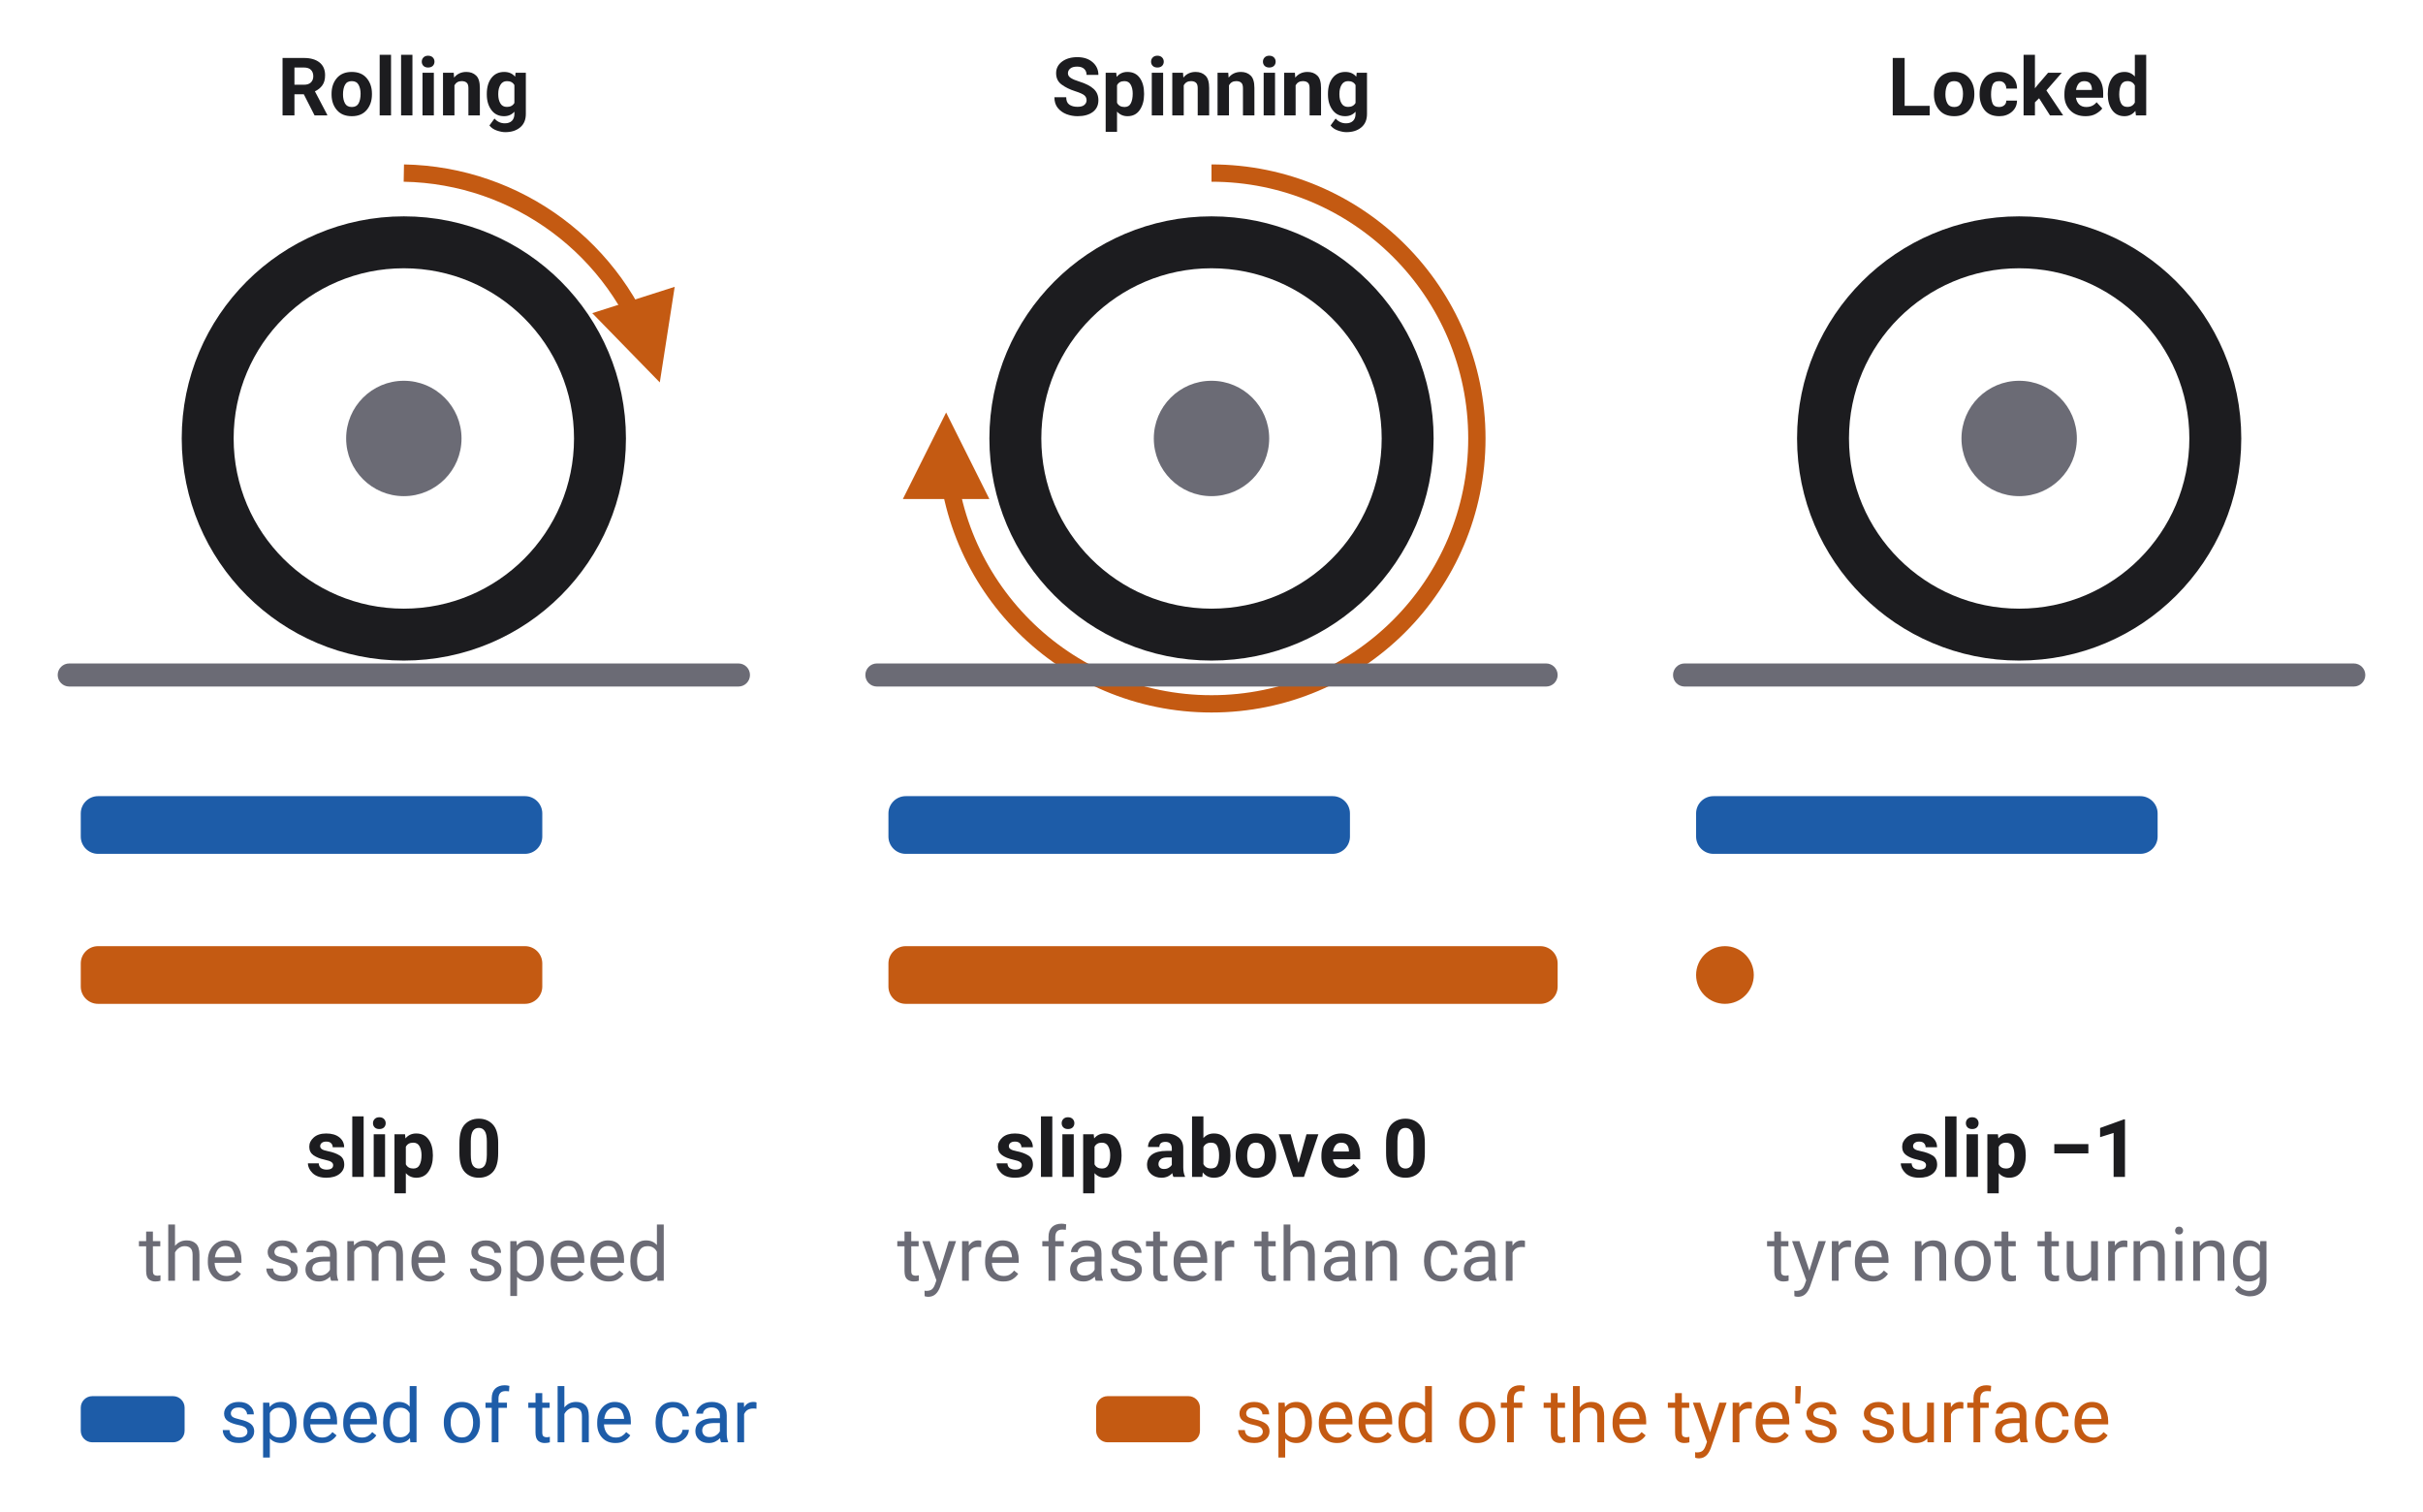
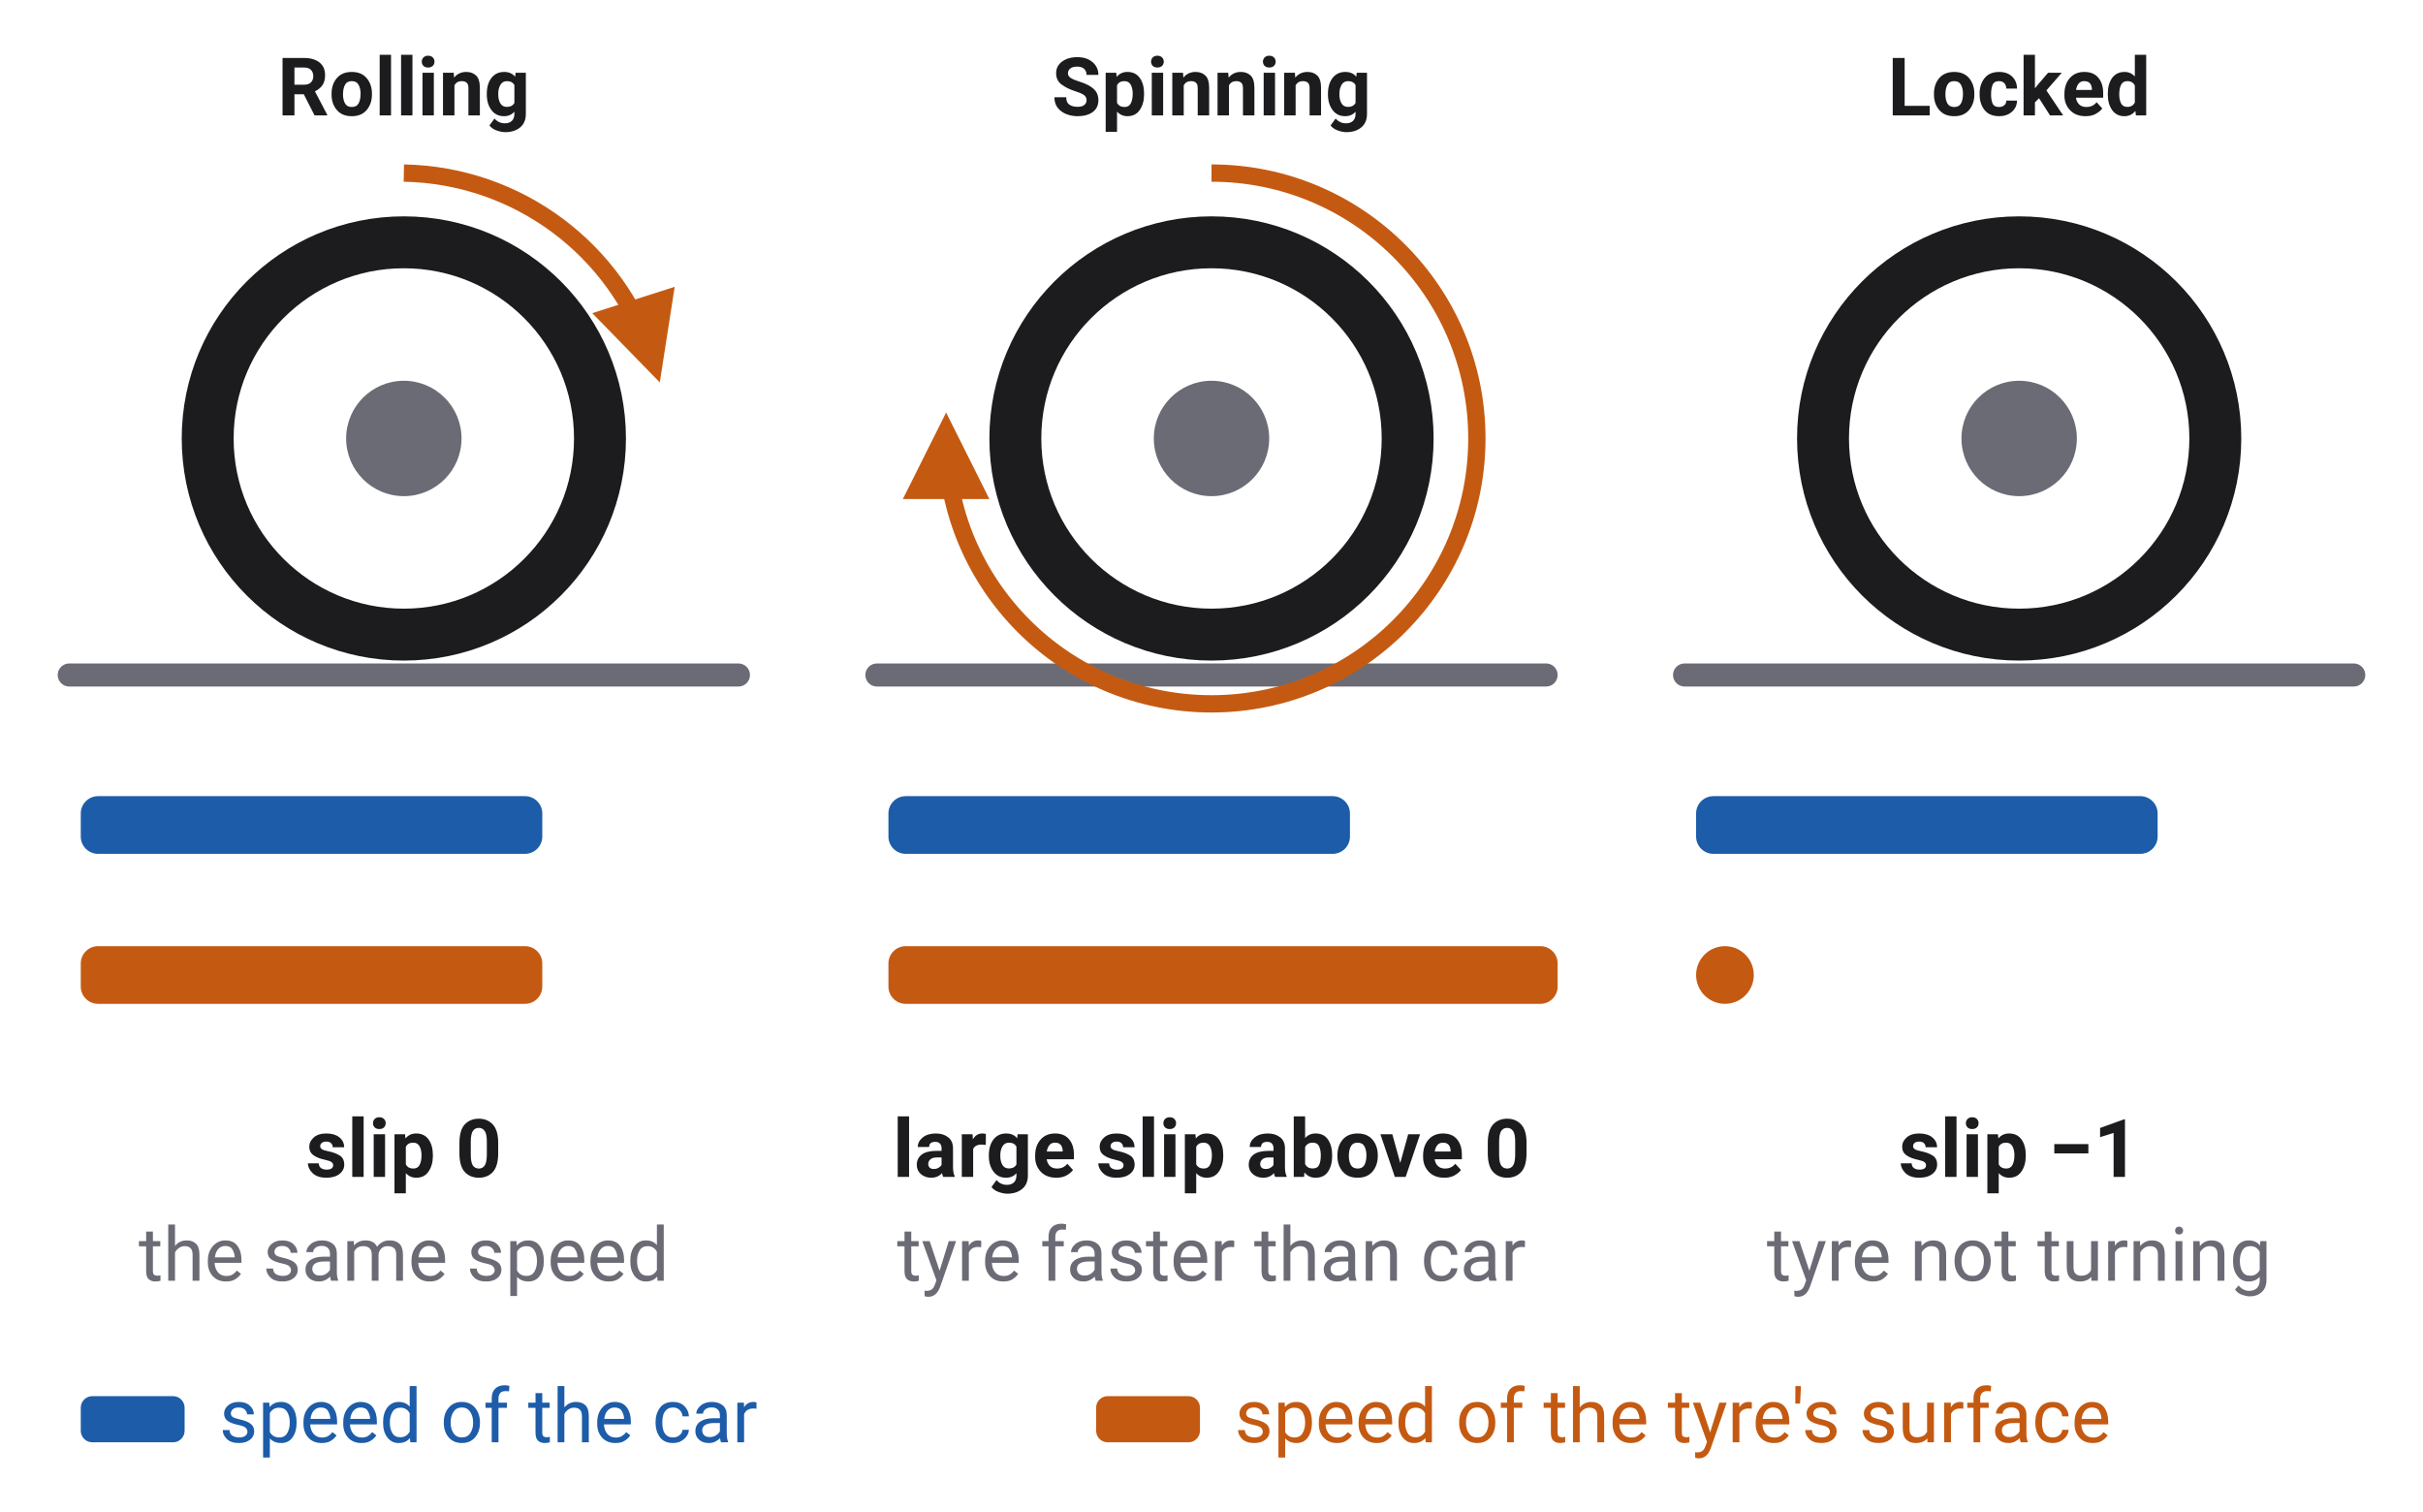
<svg xmlns="http://www.w3.org/2000/svg" viewBox="0 0 420 262" width="420" height="262">
  <style>
.sr-t{font:600 14px system-ui,-apple-system,"Segoe UI",Roboto,sans-serif;fill:var(--fig-ink,#1c1c1f)}
.sr-s{font:13px system-ui,-apple-system,"Segoe UI",Roboto,sans-serif;fill:var(--fig-muted,#6b6b75)}
.sr-tyre{fill:none;stroke:var(--fig-ink,#1c1c1f);stroke-width:9}
.sr-hub{fill:var(--fig-muted,#6b6b75)}
.sr-road{fill:var(--fig-muted,#6b6b75)}
.sr-blue{fill:var(--fig-blue,#1d5ca8)}
.sr-orange{fill:var(--fig-orange,#c45a12)}
.sr-blue-t{font:13px system-ui,-apple-system,"Segoe UI",Roboto,sans-serif;fill:var(--fig-blue,#1d5ca8)}
.sr-orange-t{font:13px system-ui,-apple-system,"Segoe UI",Roboto,sans-serif;fill:var(--fig-orange,#c45a12)}
.sr-spin{fill:none;stroke:var(--fig-orange,#c45a12);stroke-width:3}
@media (prefers-color-scheme:dark){
.sr-t{fill:var(--fig-ink,#e9e7e2)}.sr-s{fill:var(--fig-muted,#a6a6b0)}.sr-tyre{stroke:var(--fig-ink,#e9e7e2)}
.sr-hub,.sr-road{fill:var(--fig-muted,#a6a6b0)}.sr-blue{fill:var(--fig-blue,#8ab6ff)}.sr-orange{fill:var(--fig-orange,#f0a060)}
.sr-blue-t{fill:var(--fig-blue,#8ab6ff)}.sr-orange-t{fill:var(--fig-orange,#f0a060)}.sr-spin{stroke:var(--fig-orange,#f0a060)}}
</style>
  <defs>
    <marker id="sr-head" viewBox="0 0 10 10" refX="7" refY="5" markerWidth="5" markerHeight="5" orient="auto-start-reverse">
      <path d="M0,0 L10,5 L0,10 z" class="sr-orange" />
    </marker>
  </defs>
  <g>
    <text class="sr-t" x="70" y="20" text-anchor="middle">Rolling</text>
    <circle class="sr-tyre" cx="70" cy="76" r="34" />
    <circle class="sr-hub" cx="70" cy="76" r="10" />
    <path class="sr-spin" d="M70,30 A46,46 0 0 1 113,62" marker-end="url(#sr-head)" />
    <rect class="sr-road" x="10" y="115" width="120" height="4" rx="2" />
    <rect class="sr-blue" x="14" y="138" width="80" height="10" rx="3" />
    <rect class="sr-orange" x="14" y="164" width="80" height="10" rx="3" />
    <text class="sr-t" x="70" y="204" text-anchor="middle">slip 0</text>
    <text class="sr-s" x="70" y="222" text-anchor="middle">the same speed</text>
  </g>
  <g>
    <text class="sr-t" x="210" y="20" text-anchor="middle">Spinning</text>
    <circle class="sr-tyre" cx="210" cy="76" r="34" />
    <circle class="sr-hub" cx="210" cy="76" r="10" />
+     <rect class="sr-road" x="150" y="115" width="120" height="4" rx="2" />
    <path class="sr-spin" d="M210,30 A46,46 0 1 1 164,76" marker-end="url(#sr-head)" />
-     <rect class="sr-road" x="150" y="115" width="120" height="4" rx="2" />
    <rect class="sr-blue" x="154" y="138" width="80" height="10" rx="3" />
    <rect class="sr-orange" x="154" y="164" width="116" height="10" rx="3" />
-     <text class="sr-t" x="210" y="204" text-anchor="middle">slip above 0</text>
+     <text class="sr-t" x="210" y="204" text-anchor="middle">large slip above 0</text>
    <text class="sr-s" x="210" y="222" text-anchor="middle">tyre faster than car</text>
  </g>
  <g>
    <text class="sr-t" x="350" y="20" text-anchor="middle">Locked</text>
    <circle class="sr-tyre" cx="350" cy="76" r="34" />
    <circle class="sr-hub" cx="350" cy="76" r="10" />
    <rect class="sr-road" x="290" y="115" width="120" height="4" rx="2" />
    <rect class="sr-blue" x="294" y="138" width="80" height="10" rx="3" />
    <circle class="sr-orange" cx="299" cy="169" r="5" />
    <text class="sr-t" x="350" y="204" text-anchor="middle">slip −1</text>
    <text class="sr-s" x="350" y="222" text-anchor="middle">tyre not turning</text>
  </g>
  <rect class="sr-blue" x="14" y="242" width="18" height="8" rx="2" />
  <text class="sr-blue-t" x="38" y="250">speed of the car</text>
  <rect class="sr-orange" x="190" y="242" width="18" height="8" rx="2" />
  <text class="sr-orange-t" x="214" y="250">speed of the tyre's surface</text>
</svg>
